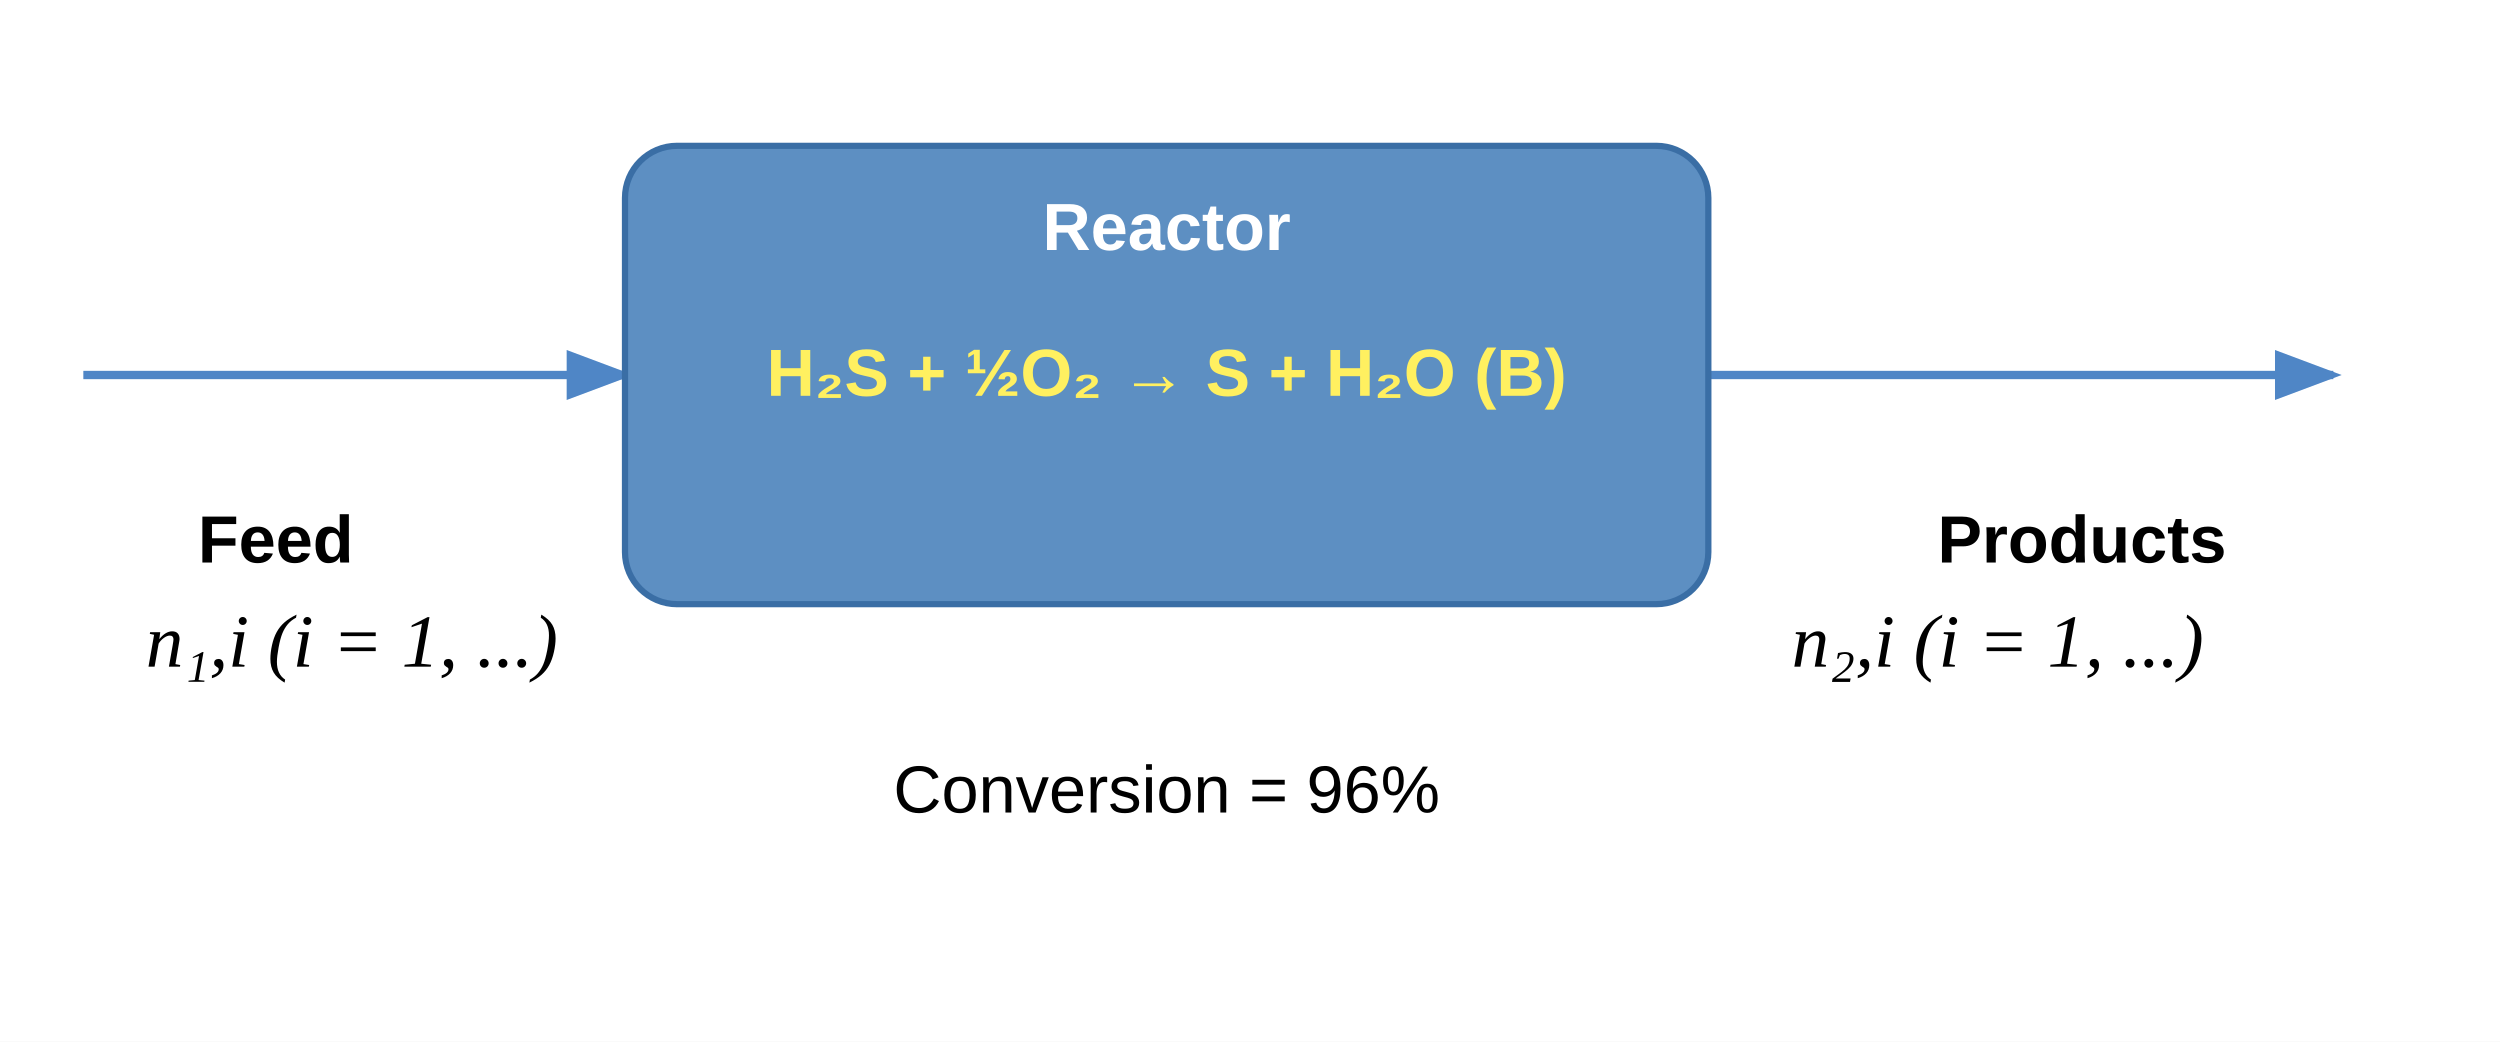
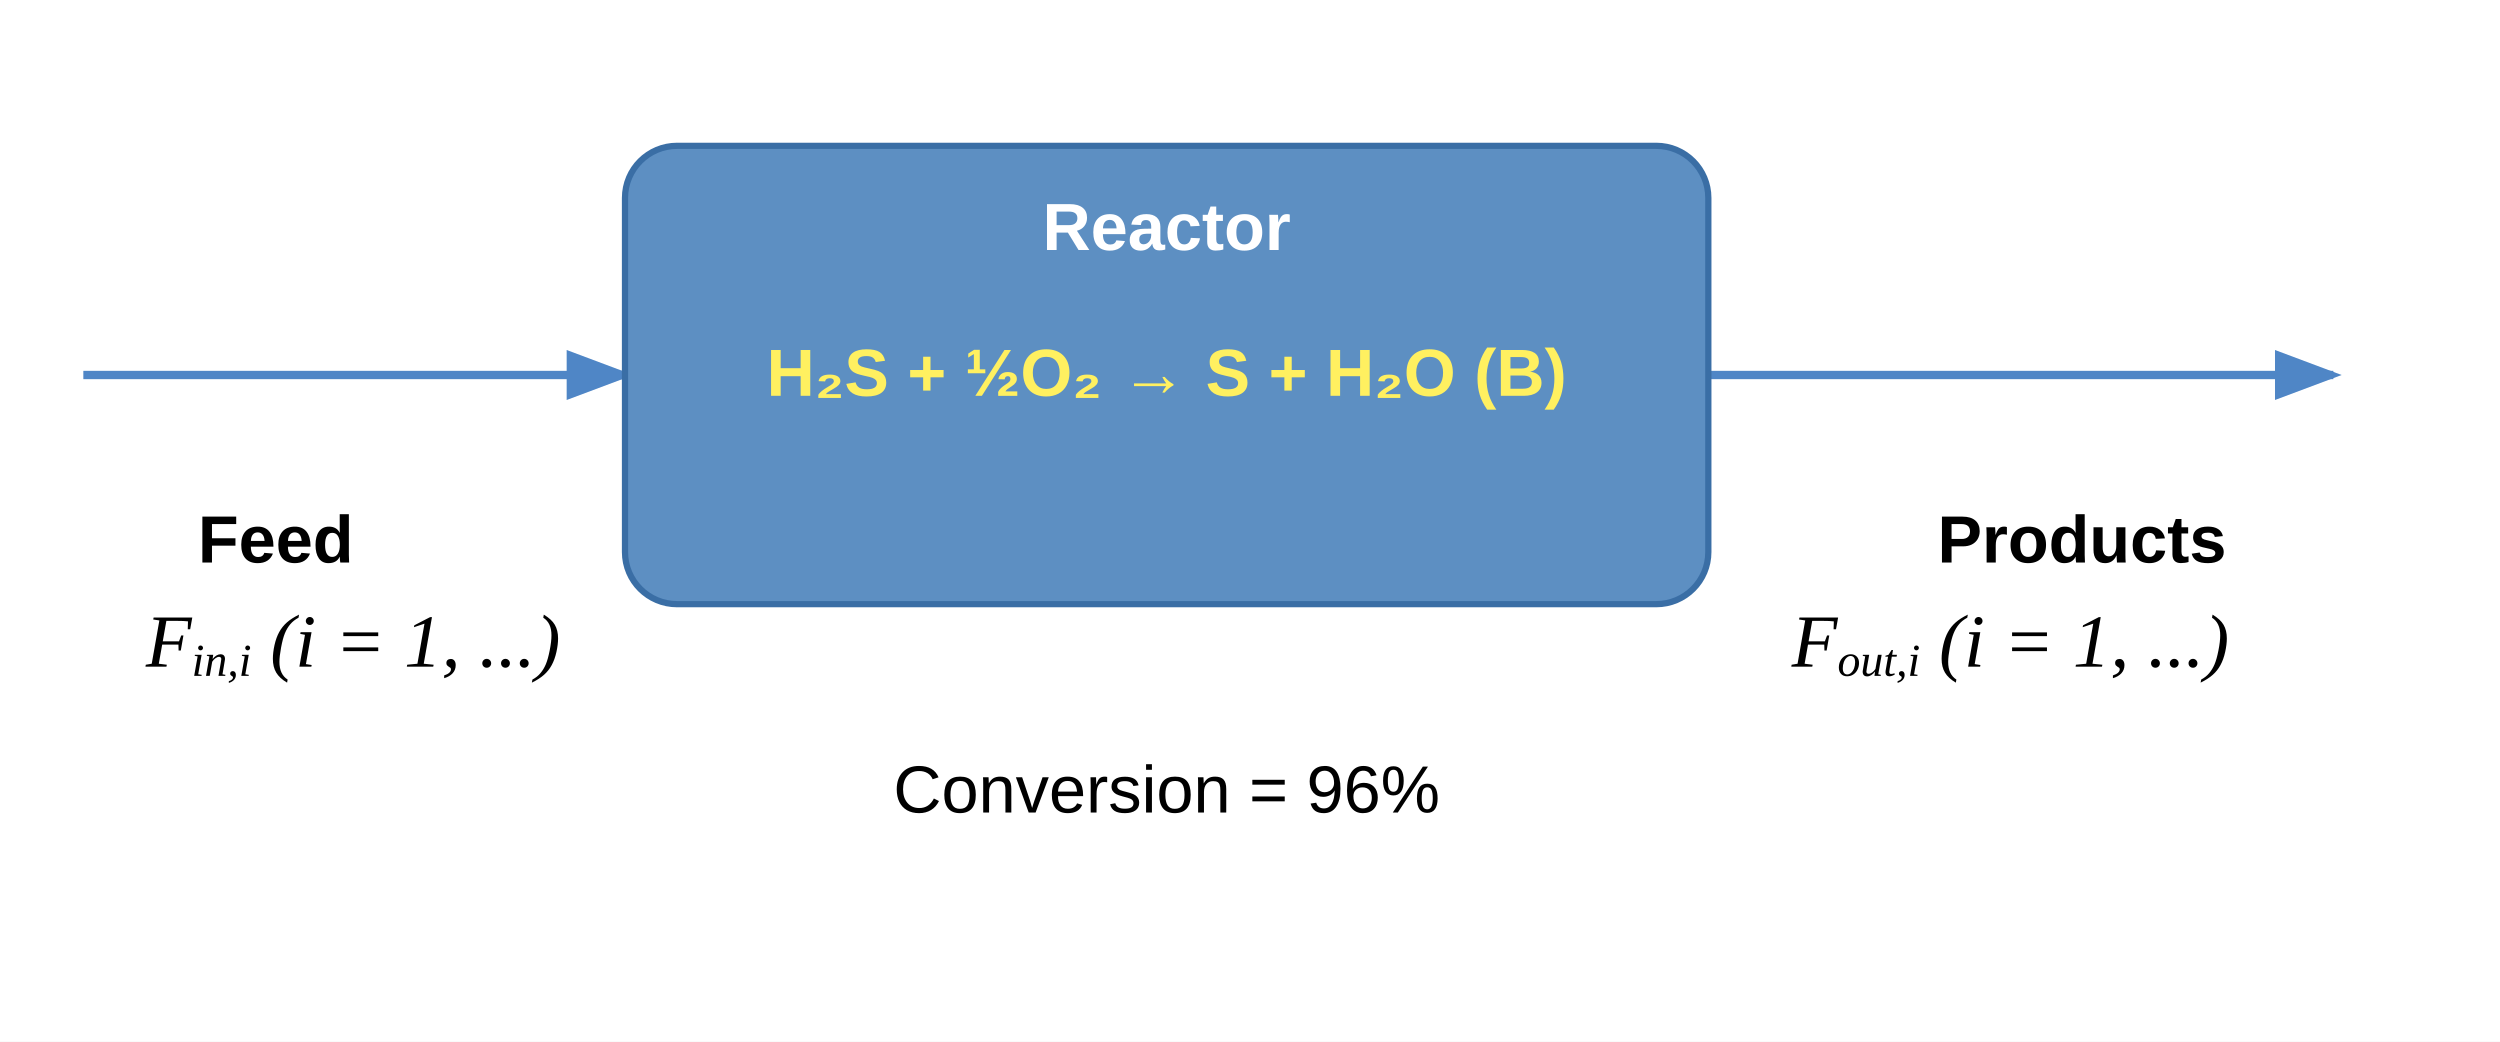
<svg xmlns="http://www.w3.org/2000/svg" width="1200" height="500" viewBox="0 0 1200 500">
  <defs>
    <marker id="arrowhead" markerWidth="8" markerHeight="6" refX="7" refY="3" orient="auto">
      <polygon points="0 0, 8 3, 0 6" fill="#4F86C6" />
    </marker>
  </defs>
  <rect width="100%" height="100%" fill="white" />
  <line x1="40" y1="180" x2="300" y2="180" stroke="#4F86C6" stroke-width="4" marker-end="url(#arrowhead)" />
  <line x1="820" y1="180" x2="1120" y2="180" stroke="#4F86C6" stroke-width="4" marker-end="url(#arrowhead)" />
  <rect x="300" y="70" width="520" height="220" rx="25" ry="25" fill="#5D8FC2" stroke="#3A6EA5" stroke-width="3" />
  <text x="560" y="120" font-family="Arial, Helvetica, sans-serif" font-size="32" font-weight="bold" text-anchor="middle" fill="white">
    Reactor
  </text>
  <text x="560" y="190" font-family="Arial, Helvetica, sans-serif" font-size="32" font-weight="bold" text-anchor="middle" fill="#FFF060">
    H₂S + ½O₂ → S + H₂O (B)
  </text>
  <text x="95" y="270" font-family="Arial, Helvetica, sans-serif" font-size="32" font-weight="bold">
    Feed
  </text>
  <text x="70" y="320" font-family="Times New Roman" font-size="36" font-style="italic">
-     n₁,i (i = 1, ...)
+     F<tspan baseline-shift="sub" font-size="22">in,i</tspan> (i = 1, ...)
  </text>
  <text x="930" y="270" font-family="Arial, Helvetica, sans-serif" font-size="32" font-weight="bold">
    Products
  </text>
  <text x="860" y="320" font-family="Times New Roman" font-size="36" font-style="italic">
-     n₂,i (i = 1, ...)
+     F<tspan baseline-shift="sub" font-size="22">out,i</tspan> (i = 1, ...)
  </text>
  <text x="560" y="390" font-family="Arial, Helvetica, sans-serif" font-size="32" text-anchor="middle">
    Conversion = 96%
  </text>
</svg>
